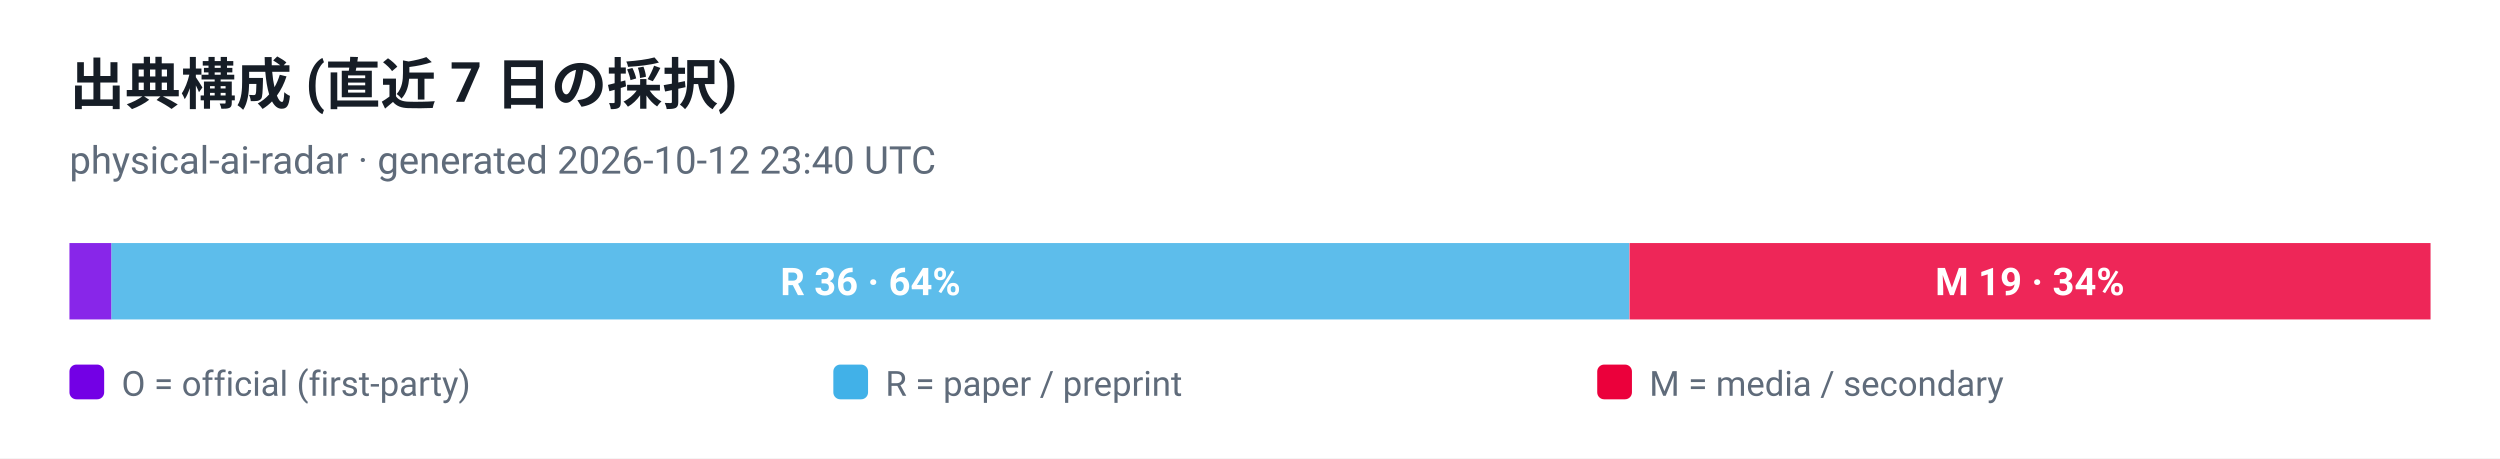
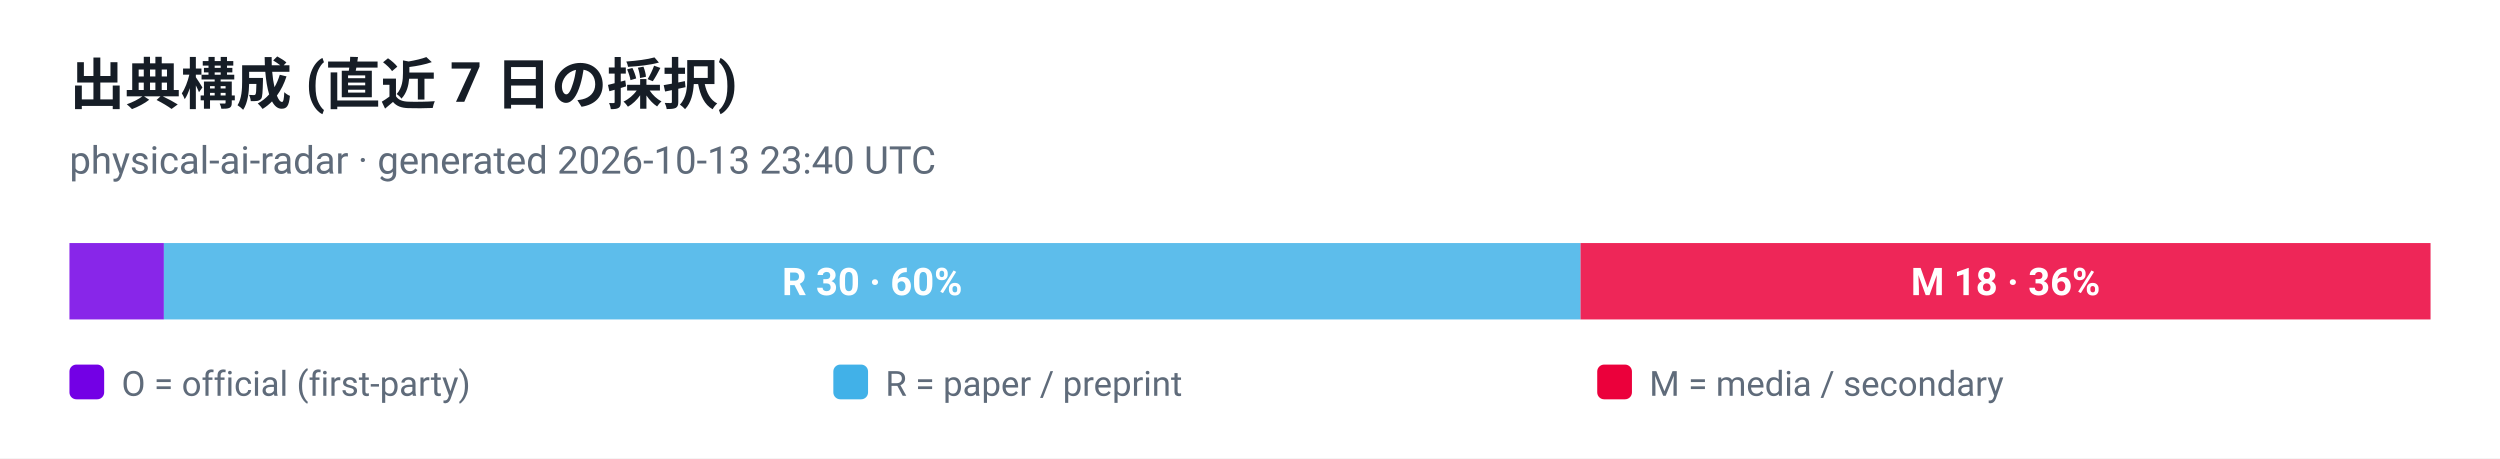
<svg xmlns="http://www.w3.org/2000/svg" viewBox="0 0 720 132" width="720" height="132" role="img" aria-label="出典構成 (直近 7 日の採択)">
  <style>
  .plate { fill: #ffffff }
  .ink { fill: #161d26 }
  .muted { fill: #5f6b7a }
  .grid { stroke: #e3e9ef }
  @media (prefers-color-scheme: dark) {
    .plate { fill: #0d1117 }
    .ink { fill: #e6edf3 }
    .muted { fill: #8b949e }
    .grid { stroke: #30363d }
  }
</style>
  <rect class="plate" width="720" height="132" />
  <text x="20" y="30" font-family="ui-sans-serif, -apple-system, 'Segoe UI', Roboto, Helvetica, Arial, sans-serif" font-size="16" font-weight="700" class="ink">出典構成 (直近 7 日の採択)</text>
-   <text x="20" y="50" font-family="ui-sans-serif, -apple-system, 'Segoe UI', Roboto, Helvetica, Arial, sans-serif" font-size="11" class="muted">physical-ai-radar · generated 2026-10-12 23:40 UTC</text>
-   <rect x="20.0" y="70" width="12.1" height="22" fill="#7300e5" fill-opacity="0.85" />
-   <rect x="32.1" y="70" width="437.1" height="22" fill="#41b1e8" fill-opacity="0.85" />
-   <text x="250.7" y="85" text-anchor="middle" font-family="ui-sans-serif, -apple-system, 'Segoe UI', Roboto, Helvetica, Arial, sans-serif" font-size="11" font-weight="700" fill="#ffffff">R 36 · 64%</text>
-   <rect x="469.3" y="70" width="230.7" height="22" fill="#eb003b" fill-opacity="0.85" />
-   <text x="584.6" y="85" text-anchor="middle" font-family="ui-sans-serif, -apple-system, 'Segoe UI', Roboto, Helvetica, Arial, sans-serif" font-size="11" font-weight="700" fill="#ffffff">M 19 · 34%</text>
+   <text x="20" y="50" font-family="ui-sans-serif, -apple-system, 'Segoe UI', Roboto, Helvetica, Arial, sans-serif" font-size="11" class="muted">physical-ai-radar · generated 2026-10-13 23:40 UTC</text>
+   <rect x="20.0" y="70" width="27.2" height="22" fill="#7300e5" fill-opacity="0.85" />
+   <rect x="47.2" y="70" width="408.0" height="22" fill="#41b1e8" fill-opacity="0.85" />
+   <text x="251.2" y="85" text-anchor="middle" font-family="ui-sans-serif, -apple-system, 'Segoe UI', Roboto, Helvetica, Arial, sans-serif" font-size="11" font-weight="700" fill="#ffffff">R 30 · 60%</text>
+   <rect x="455.2" y="70" width="244.8" height="22" fill="#eb003b" fill-opacity="0.85" />
+   <text x="577.6" y="85" text-anchor="middle" font-family="ui-sans-serif, -apple-system, 'Segoe UI', Roboto, Helvetica, Arial, sans-serif" font-size="11" font-weight="700" fill="#ffffff">M 18 · 36%</text>
  <rect x="20" y="105" width="10" height="10" rx="2" fill="#7300e5" />
  <text x="35" y="114" font-family="ui-sans-serif, -apple-system, 'Segoe UI', Roboto, Helvetica, Arial, sans-serif" font-size="10" fill="#5f6b7a">O = official (first-party)</text>
  <rect x="240" y="105" width="10" height="10" rx="2" fill="#41b1e8" />
  <text x="255" y="114" font-family="ui-sans-serif, -apple-system, 'Segoe UI', Roboto, Helvetica, Arial, sans-serif" font-size="10" fill="#5f6b7a">R = paper / preprint</text>
  <rect x="460" y="105" width="10" height="10" rx="2" fill="#eb003b" />
  <text x="475" y="114" font-family="ui-sans-serif, -apple-system, 'Segoe UI', Roboto, Helvetica, Arial, sans-serif" font-size="10" fill="#5f6b7a">M = media / secondary</text>
</svg>
